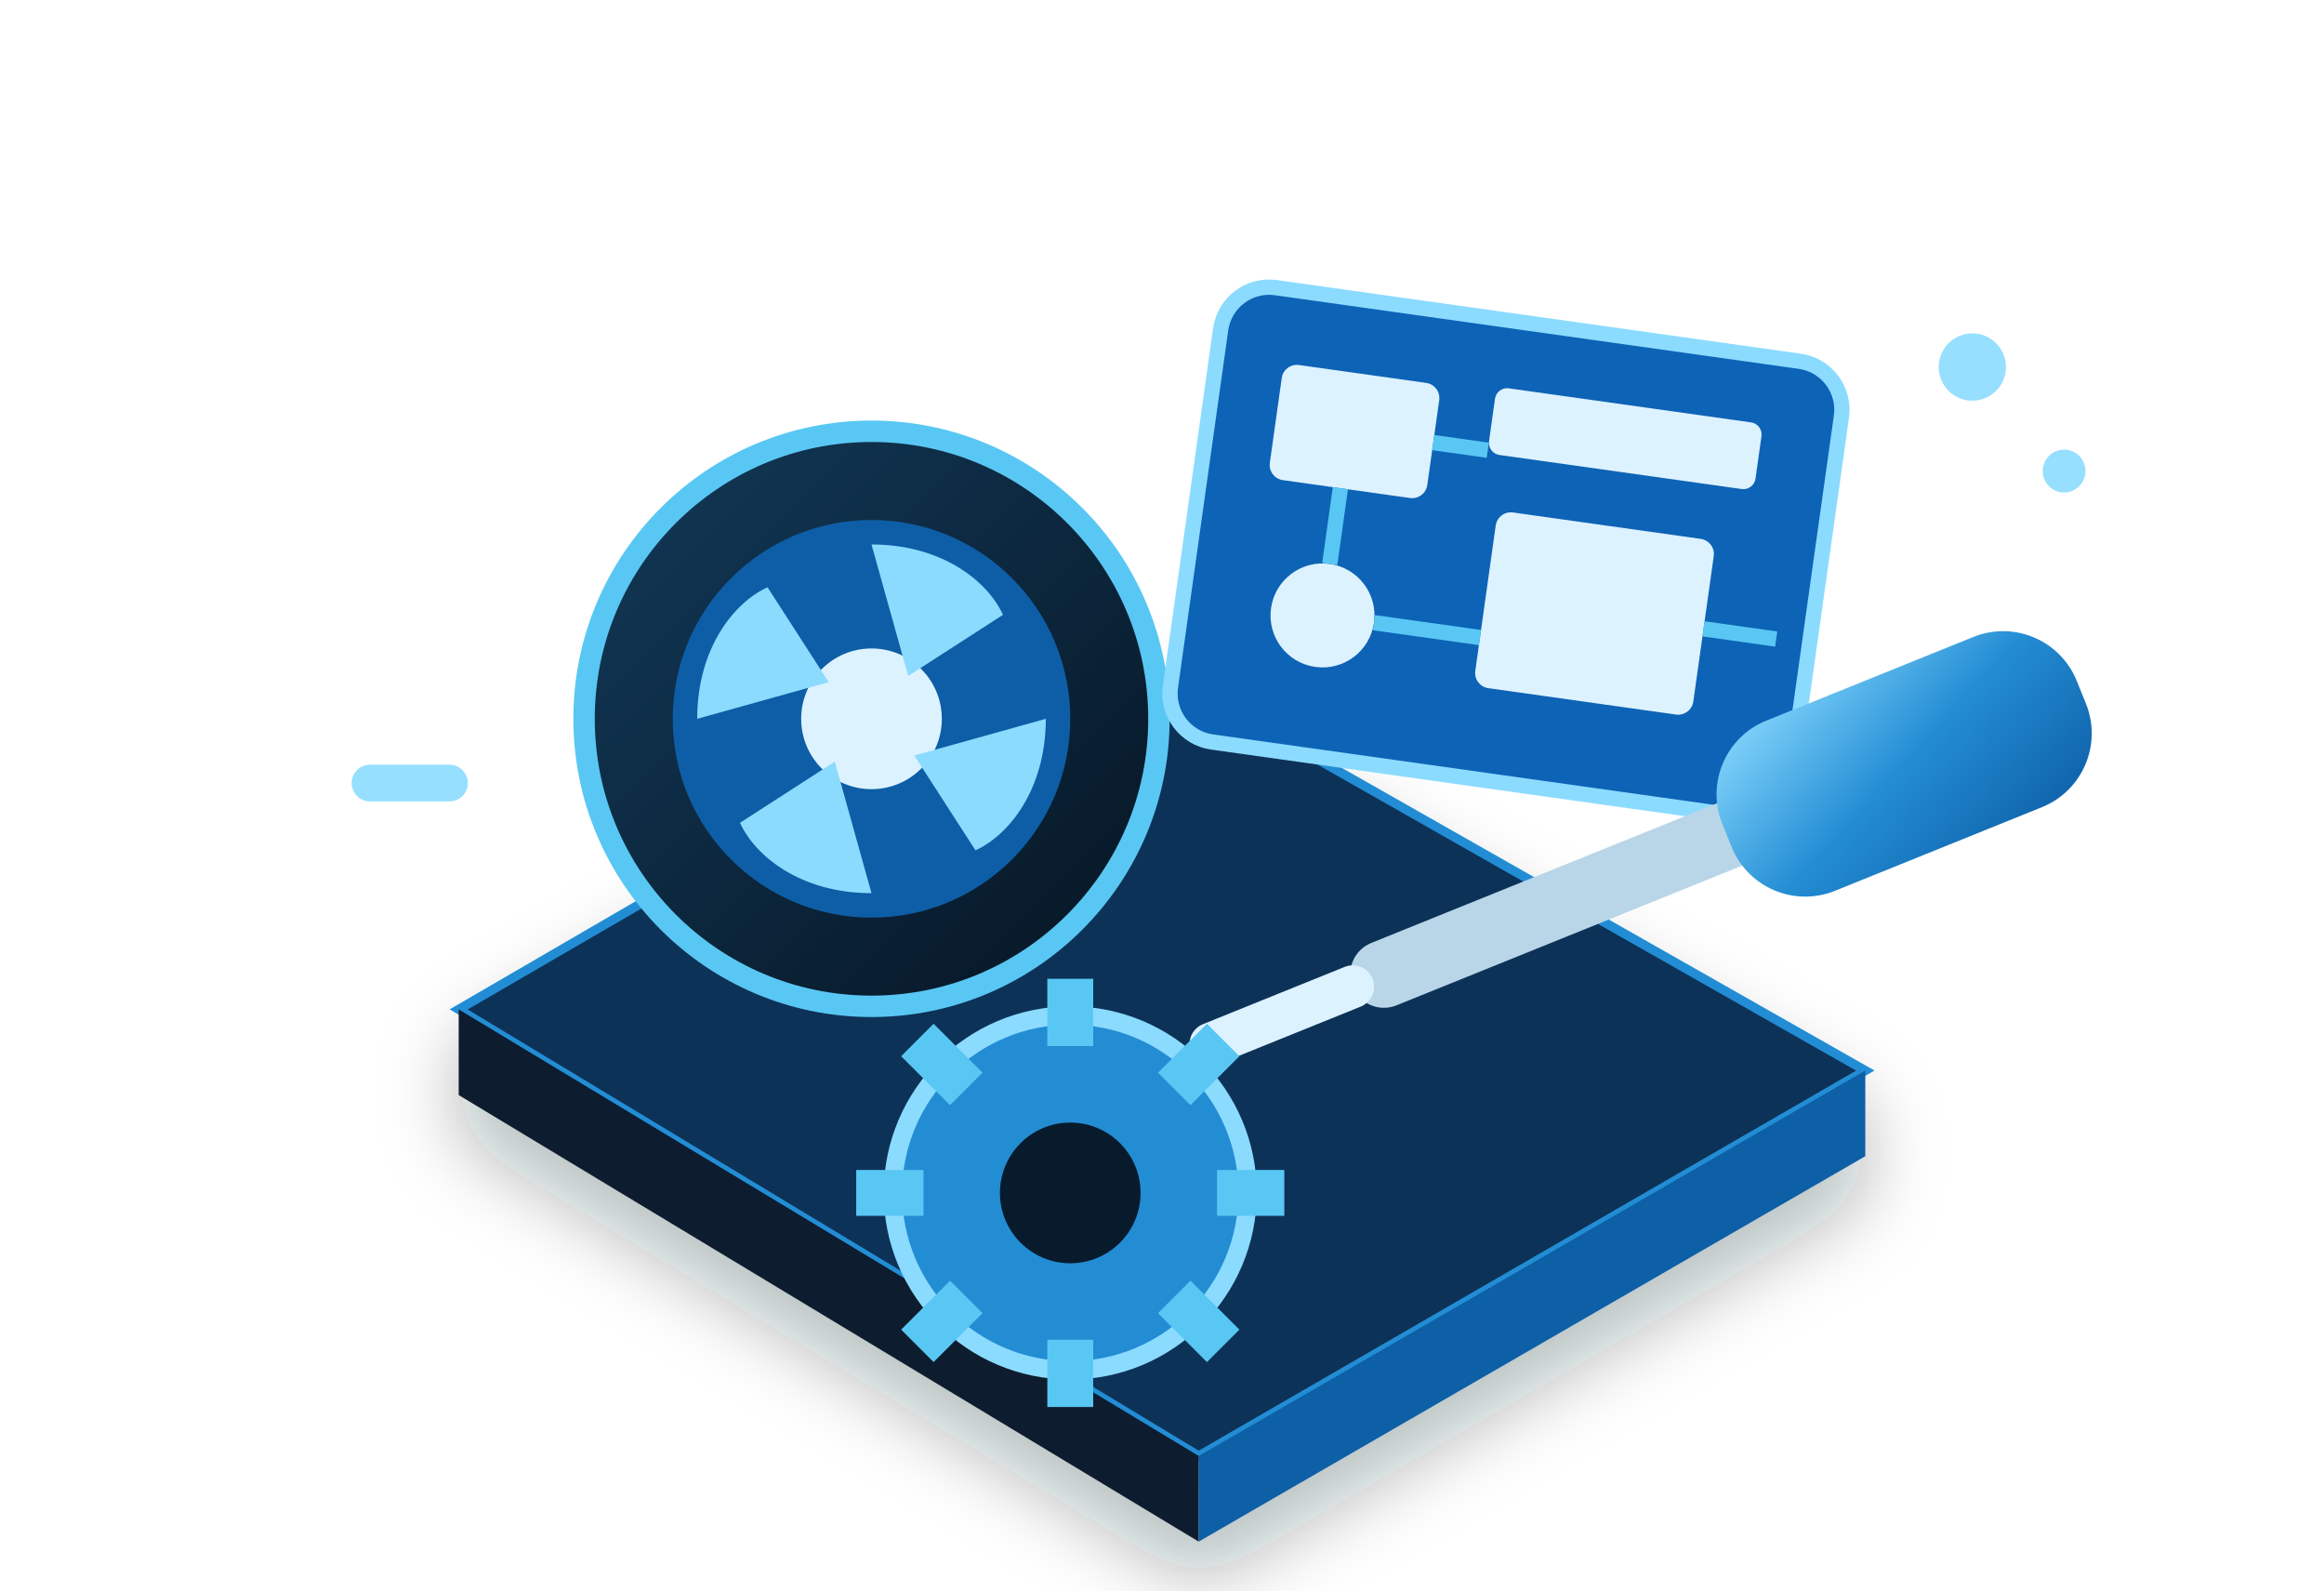
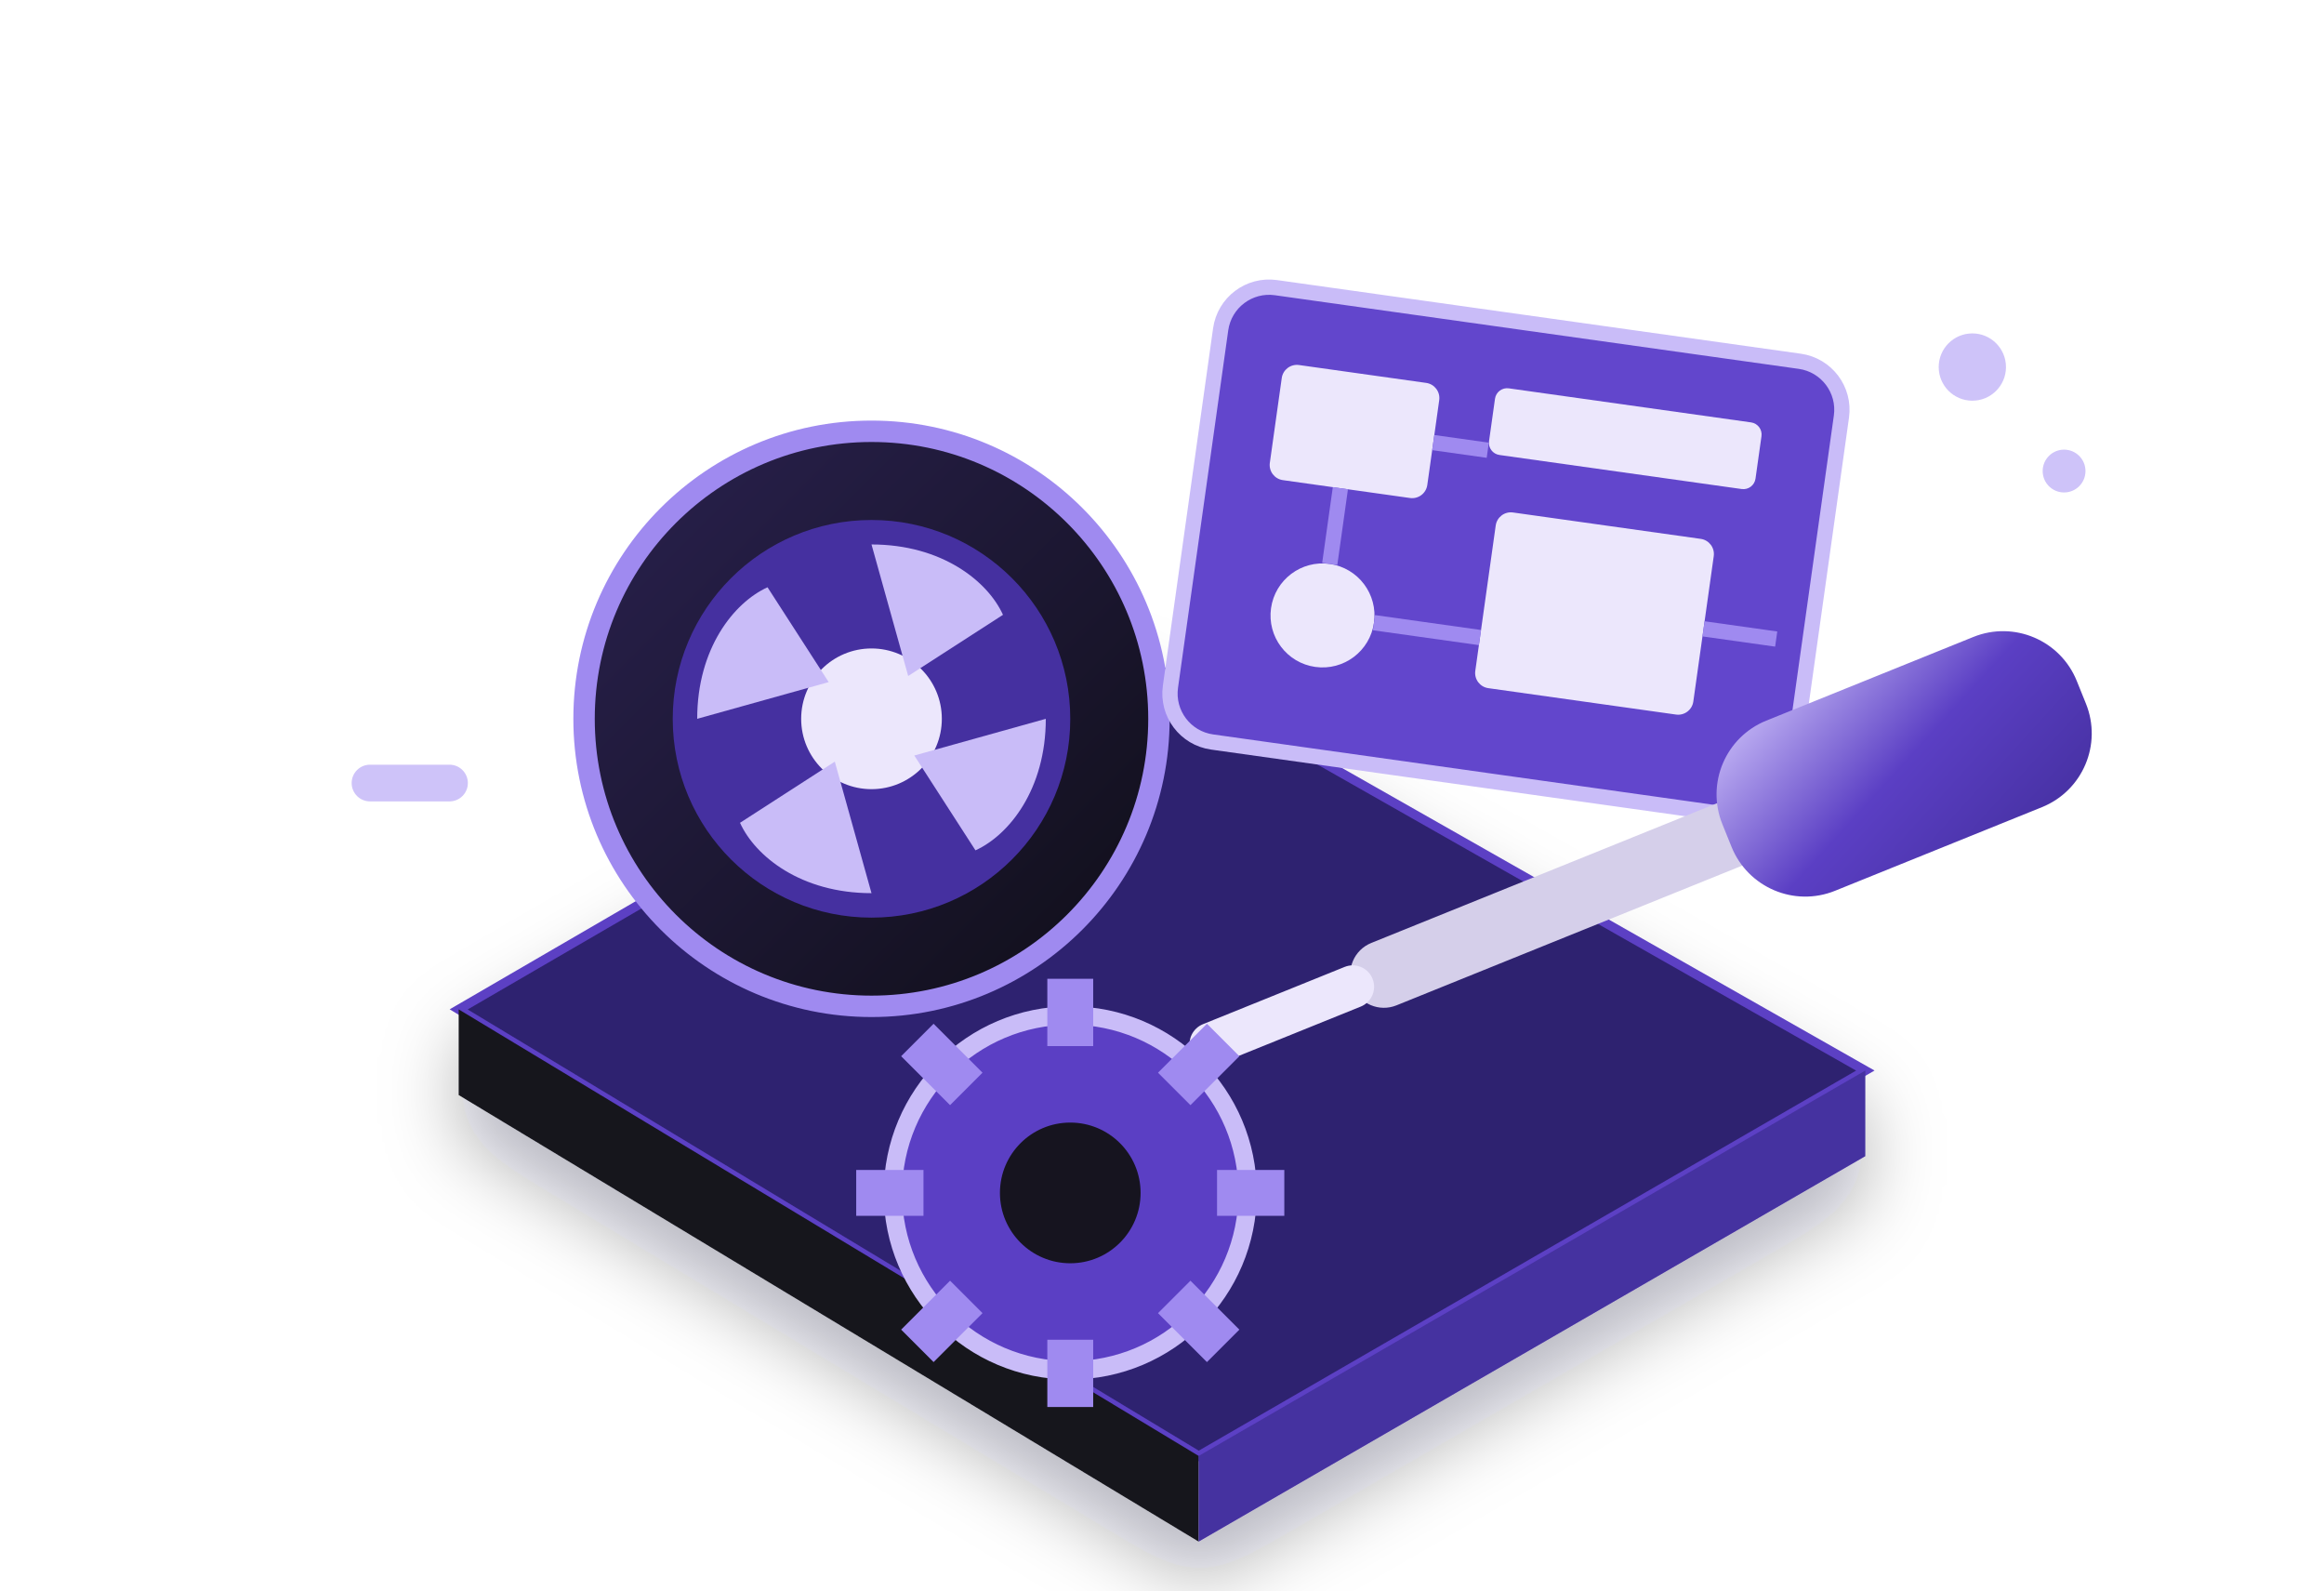
<svg xmlns="http://www.w3.org/2000/svg" viewBox="0 0 760 520">
  <defs>
    <linearGradient id="b" x1="0" y1="0" x2="1" y2="1">
-       <stop stop-color="#8BDBFF" />
-       <stop offset=".5" stop-color="#238DD4" />
-       <stop offset="1" stop-color="#0D5EA6" />
+       <stop stop-color="#C9BCF8" />
+       <stop offset=".5" stop-color="#5B3FC4" />
+       <stop offset="1" stop-color="#4530A0" />
    </linearGradient>
    <linearGradient id="n" x1="0" y1="0" x2="1" y2="1">
-       <stop stop-color="#123A5A" />
-       <stop offset="1" stop-color="#061421" />
+       <stop stop-color="#2A2150" />
+       <stop offset="1" stop-color="#0F0E16" />
    </linearGradient>
    <filter id="s">
-       <feDropShadow dx="0" dy="14" stdDeviation="12" flood-color="#061421" flood-opacity=".28" />
+       <feDropShadow dx="0" dy="14" stdDeviation="12" flood-color="#0F0E16" flood-opacity=".28" />
    </filter>
  </defs>
  <g filter="url(#s)">
-     <path d="M150 330 360 208l250 142-218 126z" fill="#0A3158" stroke="#238DD4" stroke-width="3" />
-     <path d="m150 330 242 146v28L150 358z" fill="#081B2D" />
-     <path d="m392 476 218-126v28L392 504z" fill="#0D5EA6" />
+     <path d="M150 330 360 208l250 142-218 126z" fill="#2E2170" stroke="#5B3FC4" stroke-width="3" />
+     <path d="m150 330 242 146v28L150 358z" fill="#16141F" />
+     <path d="m392 476 218-126v28L392 504z" fill="#4530A0" />
  </g>
  <g transform="translate(180 130)">
-     <circle cx="105" cy="105" r="94" fill="url(#n)" stroke="#59C7F3" stroke-width="7" />
-     <circle cx="105" cy="105" r="65" fill="#0D5EA6" />
-     <circle cx="105" cy="105" r="23" fill="#DDF2FF" />
-     <g fill="#8BDBFF">
+     <circle cx="105" cy="105" r="94" fill="url(#n)" stroke="#9F8AF0" stroke-width="7" />
+     <circle cx="105" cy="105" r="65" fill="#4530A0" />
+     <circle cx="105" cy="105" r="23" fill="#ECE7FC" />
+     <g fill="#C9BCF8">
      <path d="M105 48c23 0 38 12 43 23l-31 20z" />
      <path d="M162 105c0 23-12 38-23 43l-20-31z" />
      <path d="M105 162c-23 0-38-12-43-23l31-20z" />
      <path d="M48 105c0-23 12-38 23-43l20 31z" />
    </g>
  </g>
  <g transform="translate(390 105) rotate(8 100 75)">
-     <rect width="205" height="150" rx="16" fill="#0D63B6" stroke="#8BDBFF" stroke-width="5" />
-     <g fill="#DDF2FF">
+     <rect width="205" height="150" rx="16" fill="#6246CC" stroke="#C9BCF8" stroke-width="5" />
+     <g fill="#ECE7FC">
      <rect x="22" y="24" width="52" height="38" rx="5" />
      <rect x="92" y="22" width="88" height="22" rx="4" />
      <rect x="98" y="62" width="72" height="58" rx="5" />
      <circle cx="46" cy="104" r="17" />
    </g>
-     <g stroke="#59C7F3" stroke-width="5" fill="none">
+     <g stroke="#9F8AF0" stroke-width="5" fill="none">
      <path d="M74 43h18M46 62v25M63 104h35M170 91h24" />
    </g>
  </g>
  <g transform="translate(430 292) rotate(-22)">
-     <rect x="0" y="22" width="190" height="22" rx="11" fill="#B9D6E8" />
+     <rect x="0" y="22" width="190" height="22" rx="11" fill="#D5CFEA" />
    <rect x="132" y="3" width="125" height="60" rx="26" fill="url(#b)" />
-     <path d="M0 33h-50" stroke="#DDF2FF" stroke-width="14" stroke-linecap="round" />
+     <path d="M0 33h-50" stroke="#ECE7FC" stroke-width="14" stroke-linecap="round" />
  </g>
  <g transform="translate(280 320)">
-     <circle cx="70" cy="70" r="58" fill="#238DD4" stroke="#8BDBFF" stroke-width="6" />
-     <circle cx="70" cy="70" r="23" fill="#081B2D" />
-     <g stroke="#59C7F3" stroke-width="15">
+     <circle cx="70" cy="70" r="58" fill="#5B3FC4" stroke="#C9BCF8" stroke-width="6" />
+     <circle cx="70" cy="70" r="23" fill="#16141F" />
+     <g stroke="#9F8AF0" stroke-width="15">
      <path d="M70 0v22M70 118v22M0 70h22M118 70h22M20 20l16 16M104 104l16 16M120 20l-16 16M36 104l-16 16" />
    </g>
  </g>
-   <g fill="#8BDBFF" opacity=".9">
+   <g fill="#C9BCF8" opacity=".9">
    <circle cx="645" cy="120" r="11" />
    <circle cx="675" cy="154" r="7" />
    <rect x="115" y="250" width="38" height="12" rx="6" />
  </g>
</svg>
